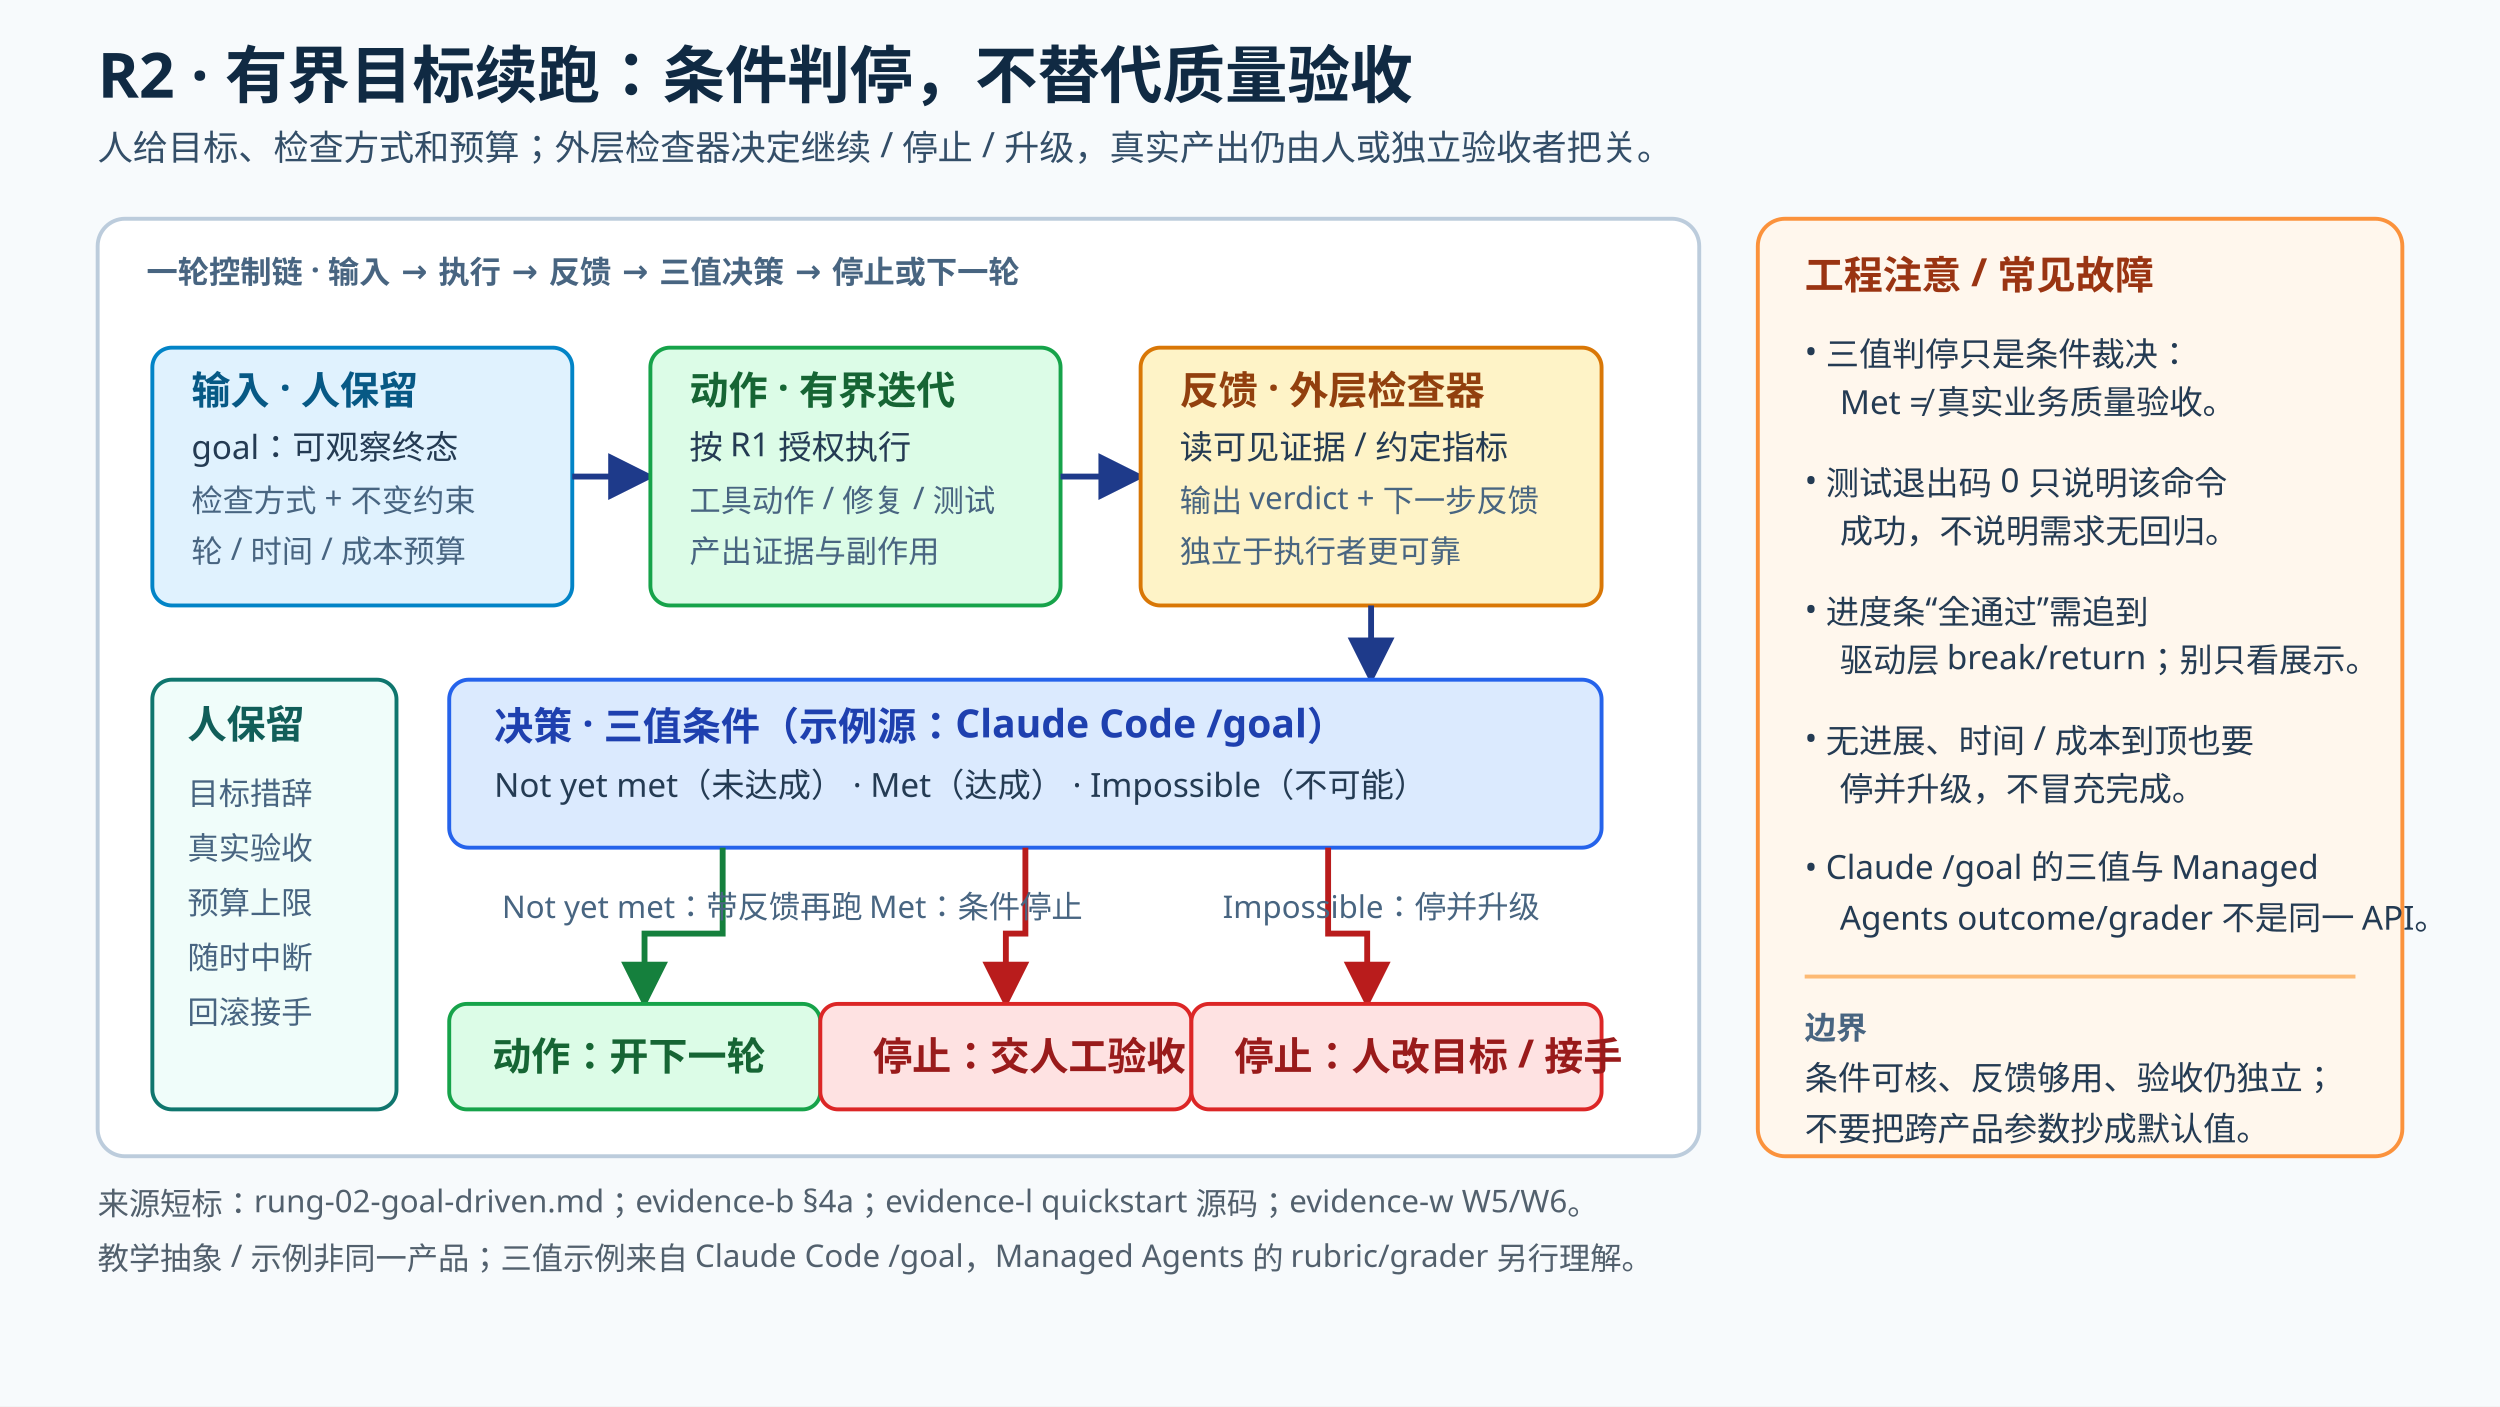
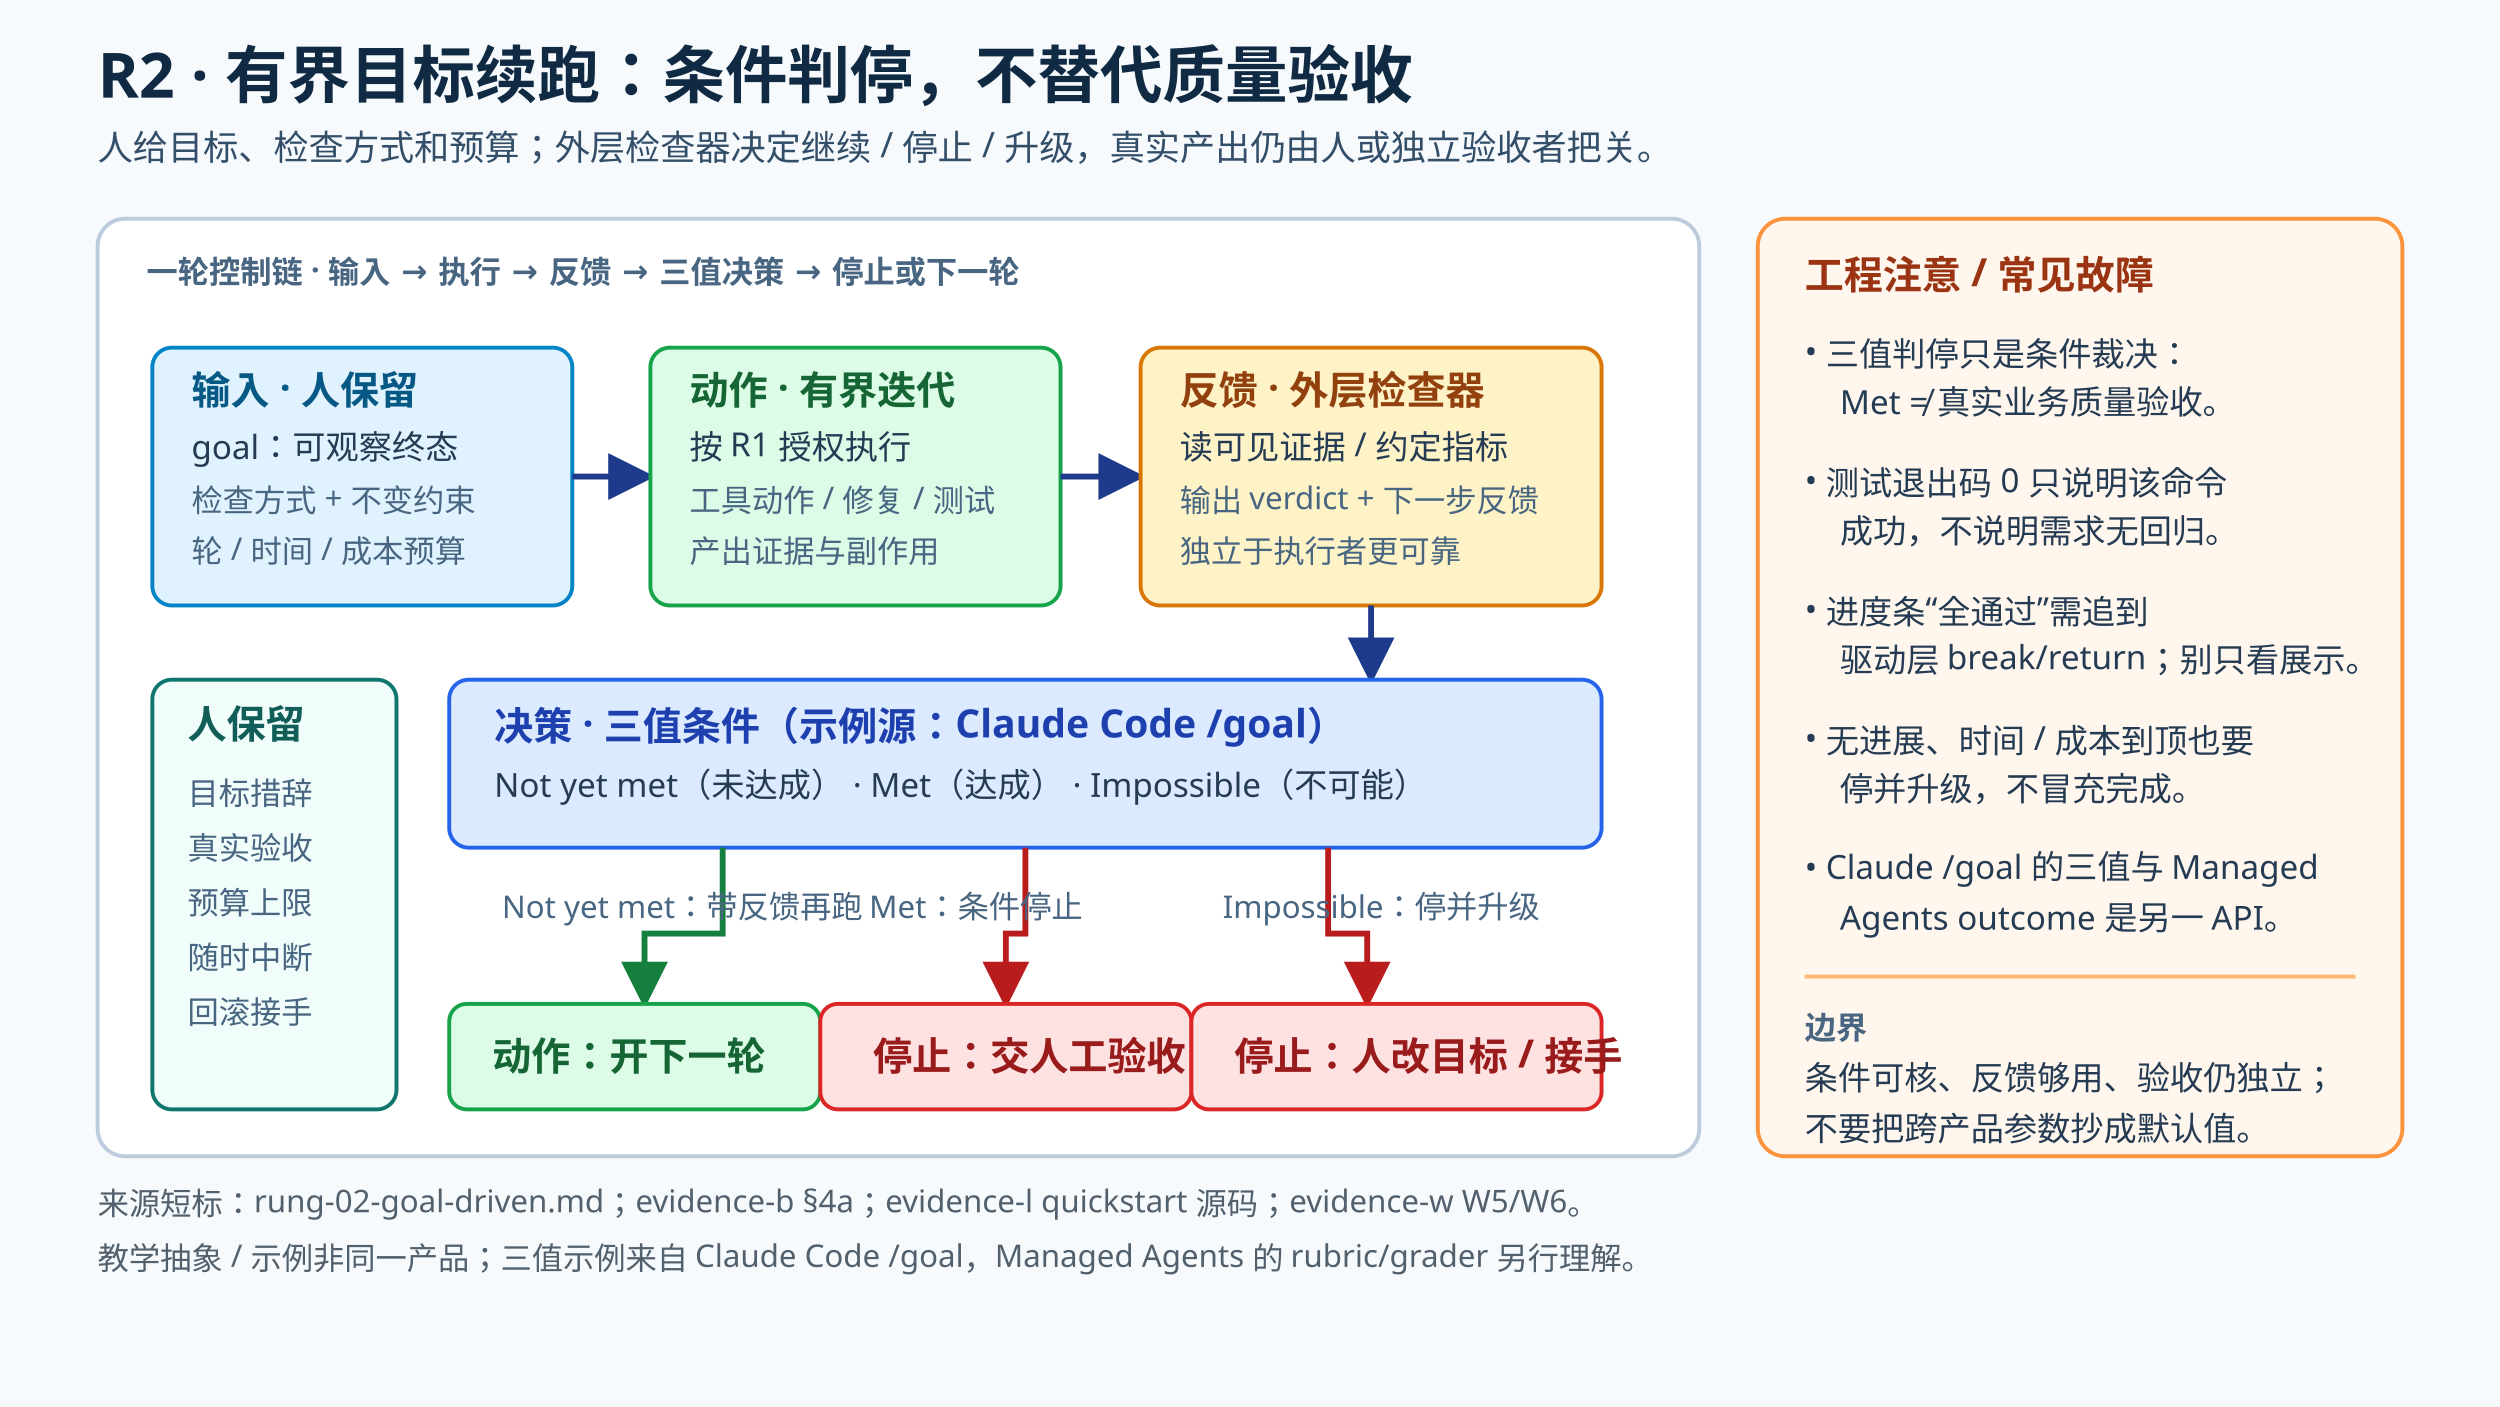
<svg xmlns="http://www.w3.org/2000/svg" width="1280" height="720" viewBox="0 0 1280 720" font-family="'PingFang SC','Microsoft YaHei',sans-serif">
  <defs>
    <marker id="arrow" viewBox="0 0 10 10" refX="9" refY="5" markerWidth="8" markerHeight="8" orient="auto">
      <path d="M0 0 L10 5 L0 10 z" fill="#1e3a8a" />
    </marker>
    <marker id="arrowGreen" viewBox="0 0 10 10" refX="9" refY="5" markerWidth="8" markerHeight="8" orient="auto">
      <path d="M0 0 L10 5 L0 10 z" fill="#15803d" />
    </marker>
    <marker id="arrowRed" viewBox="0 0 10 10" refX="9" refY="5" markerWidth="8" markerHeight="8" orient="auto">
      <path d="M0 0 L10 5 L0 10 z" fill="#b91c1c" />
    </marker>
    <style>
      .title{font-size:32px;font-weight:700;fill:#102a43}.sub{font-size:18px;fill:#334e68}.label{font-size:16px;font-weight:700;fill:#486581}.cardTitle{font-size:20px;font-weight:700}.body{font-size:17px;fill:#243b53}.small{font-size:16px;fill:#486581}.note{font-size:17px;fill:#243b53}.footer{font-size:16px;fill:#52606d}
    </style>
  </defs>
  <rect width="1280" height="720" fill="#f7fafc" />
  <text x="50" y="50" class="title">R2 · 有界目标续跑：条件判停，不替代质量验收</text>
  <text x="50" y="82" class="sub">人给目标、检查方式和预算；外层检查器决定继续 / 停止 / 升级，真实产出仍由人或独立验收者把关。</text>
  <rect x="50" y="112" width="820" height="480" rx="14" fill="#ffffff" stroke="#bcccdc" stroke-width="2" />
  <text x="75" y="145" class="label">一轮控制链 · 输入 → 执行 → 反馈 → 三值决策 → 停止或下一轮</text>
  <rect x="78" y="178" width="215" height="132" rx="10" fill="#e0f2fe" stroke="#0284c7" stroke-width="2" />
  <text x="98" y="207" class="cardTitle" fill="#075985">输入 · 人保留</text>
  <text x="98" y="235" class="body">goal：可观察终态</text>
  <text x="98" y="262" class="small">检查方式 + 不变约束</text>
  <text x="98" y="288" class="small">轮 / 时间 / 成本预算</text>
  <path d="M293 244 H333" stroke="#1e3a8a" stroke-width="3" fill="none" marker-end="url(#arrow)" />
  <rect x="333" y="178" width="210" height="132" rx="10" fill="#dcfce7" stroke="#16a34a" stroke-width="2" />
  <text x="353" y="207" class="cardTitle" fill="#166534">动作 · 有界迭代</text>
  <text x="353" y="235" class="body">按 R1 授权执行</text>
  <text x="353" y="262" class="small">工具动作 / 修复 / 测试</text>
  <text x="353" y="288" class="small">产出证据与副作用</text>
  <path d="M543 244 H584" stroke="#1e3a8a" stroke-width="3" fill="none" marker-end="url(#arrow)" />
  <rect x="584" y="178" width="236" height="132" rx="10" fill="#fef3c7" stroke="#d97706" stroke-width="2" />
  <text x="604" y="207" class="cardTitle" fill="#92400e">反馈 · 外层检查器</text>
  <text x="604" y="235" class="body">读可见证据 / 约定指标</text>
  <text x="604" y="262" class="small">输出 verdict + 下一步反馈</text>
  <text x="604" y="288" class="small">独立于执行者更可靠</text>
  <path d="M702 310 V348" stroke="#1e3a8a" stroke-width="3" fill="none" marker-end="url(#arrow)" />
  <rect x="230" y="348" width="590" height="86" rx="10" fill="#dbeafe" stroke="#2563eb" stroke-width="2" />
  <text x="253" y="379" class="cardTitle" fill="#1e40af">决策 · 三值条件（示例源：Claude Code /goal）</text>
  <text x="253" y="408" class="body">Not yet met（未达成） · Met（达成） · Impossible（不可能）</text>
  <path d="M370 434 V478 H330 V514" stroke="#15803d" stroke-width="3" fill="none" marker-end="url(#arrowGreen)" />
  <text x="257" y="470" class="small" fill="#166534">Not yet met：带反馈再跑</text>
  <rect x="230" y="514" width="190" height="54" rx="9" fill="#dcfce7" stroke="#16a34a" stroke-width="2" />
  <text x="252" y="548" class="cardTitle" fill="#166534">动作：开下一轮</text>
  <path d="M525 434 V478 H515 V514" stroke="#b91c1c" stroke-width="3" fill="none" marker-end="url(#arrowRed)" />
  <text x="445" y="470" class="small" fill="#991b1b">Met：条件停止</text>
  <rect x="420" y="514" width="190" height="54" rx="9" fill="#fee2e2" stroke="#dc2626" stroke-width="2" />
  <text x="447" y="548" class="cardTitle" fill="#991b1b">停止：交人工验收</text>
  <path d="M680 434 V478 H700 V514" stroke="#b91c1c" stroke-width="3" fill="none" marker-end="url(#arrowRed)" />
  <text x="626" y="470" class="small" fill="#991b1b">Impossible：停并升级</text>
  <rect x="610" y="514" width="210" height="54" rx="9" fill="#fee2e2" stroke="#dc2626" stroke-width="2" />
  <text x="632" y="548" class="cardTitle" fill="#991b1b">停止：人改目标 / 接手</text>
  <rect x="78" y="348" width="125" height="220" rx="10" fill="#f0fdfa" stroke="#0f766e" stroke-width="2" />
  <text x="96" y="378" class="cardTitle" fill="#115e59">人保留</text>
  <text x="96" y="412" class="small">目标措辞</text>
  <text x="96" y="440" class="small">真实验收</text>
  <text x="96" y="468" class="small">预算上限</text>
  <text x="96" y="496" class="small">随时中断</text>
  <text x="96" y="524" class="small">回滚接手</text>
  <rect x="900" y="112" width="330" height="480" rx="14" fill="#fff7ed" stroke="#fb923c" stroke-width="2" />
  <text x="924" y="148" class="cardTitle" fill="#9a3412">工程注意 / 常见故障</text>
  <text x="924" y="186" class="note">• 三值判停只是条件裁决：</text>
  <text x="942" y="212" class="note">  Met ≠ 真实业务质量验收。</text>
  <text x="924" y="252" class="note">• 测试退出码 0 只说明该命令</text>
  <text x="942" y="278" class="note">  成功，不说明需求无回归。</text>
  <text x="924" y="318" class="note">• 进度条“全通过”需追到</text>
  <text x="942" y="344" class="note">  驱动层 break/return；别只看展示。</text>
  <text x="924" y="384" class="note">• 无进展、时间 / 成本到顶也要</text>
  <text x="942" y="410" class="note">  停并升级，不冒充完成。</text>
  <text x="924" y="450" class="note">• Claude /goal 的三值与 Managed</text>
-   <text x="942" y="476" class="note">  Agents outcome/grader 不是同一 API。</text>
+   <text x="942" y="476" class="note">  Agents outcome 是另一 API。</text>
  <line x1="924" y1="500" x2="1206" y2="500" stroke="#fdba74" stroke-width="2" />
  <text x="924" y="532" class="label">边界</text>
  <text x="924" y="558" class="note">条件可核、反馈够用、验收仍独立；</text>
  <text x="924" y="584" class="note">不要把跨产品参数抄成默认值。</text>
  <text x="50" y="622" class="footer">来源短标：rung-02-goal-driven.md；evidence-b §4a；evidence-l quickstart 源码；evidence-w W5/W6。</text>
  <text x="50" y="650" class="footer">教学抽象 / 示例非同一产品；三值示例来自 Claude Code /goal，Managed Agents 的 rubric/grader 另行理解。</text>
</svg>
